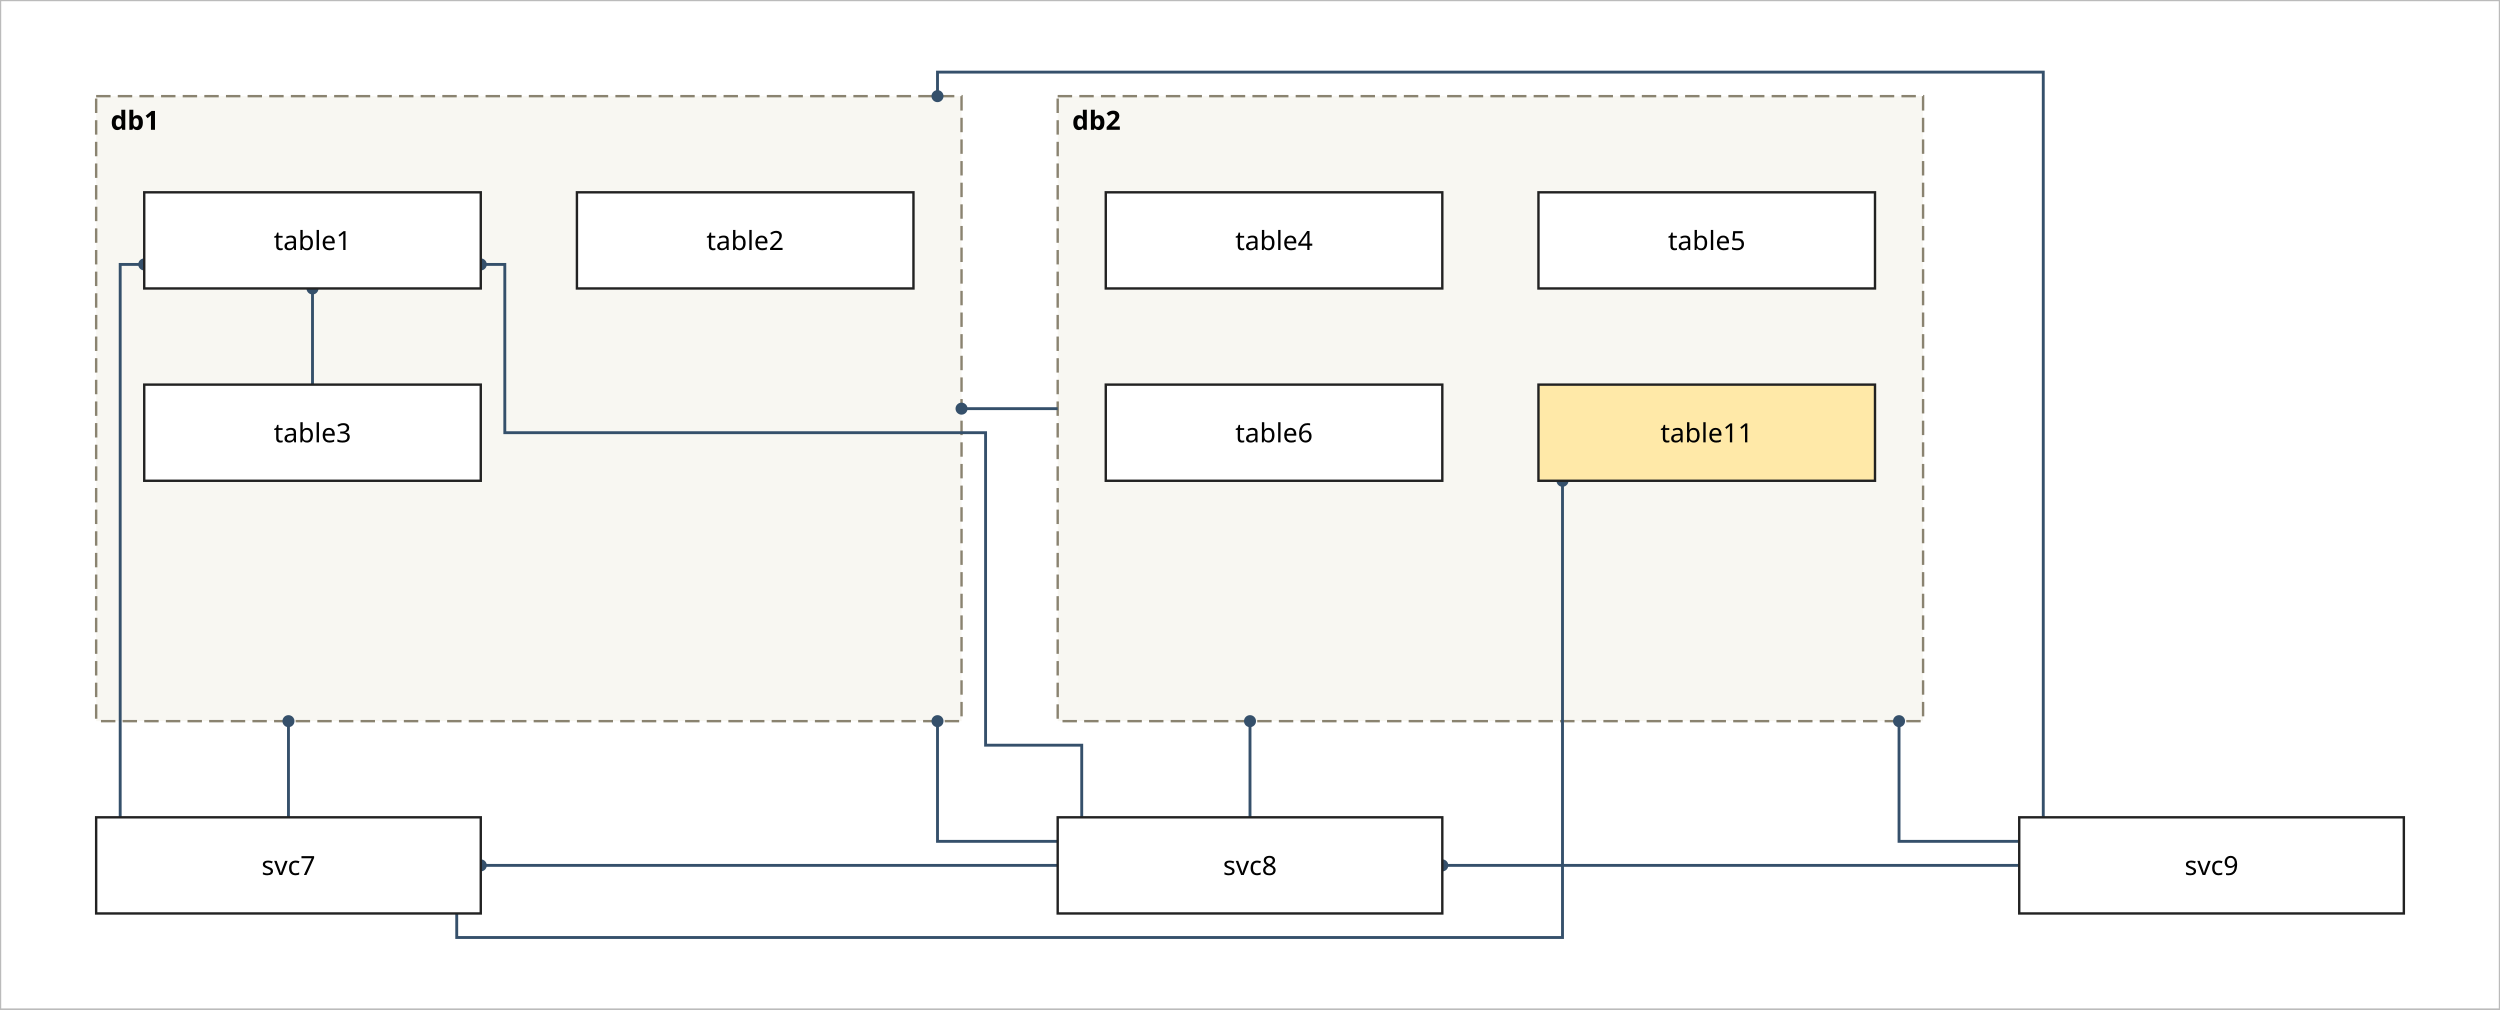
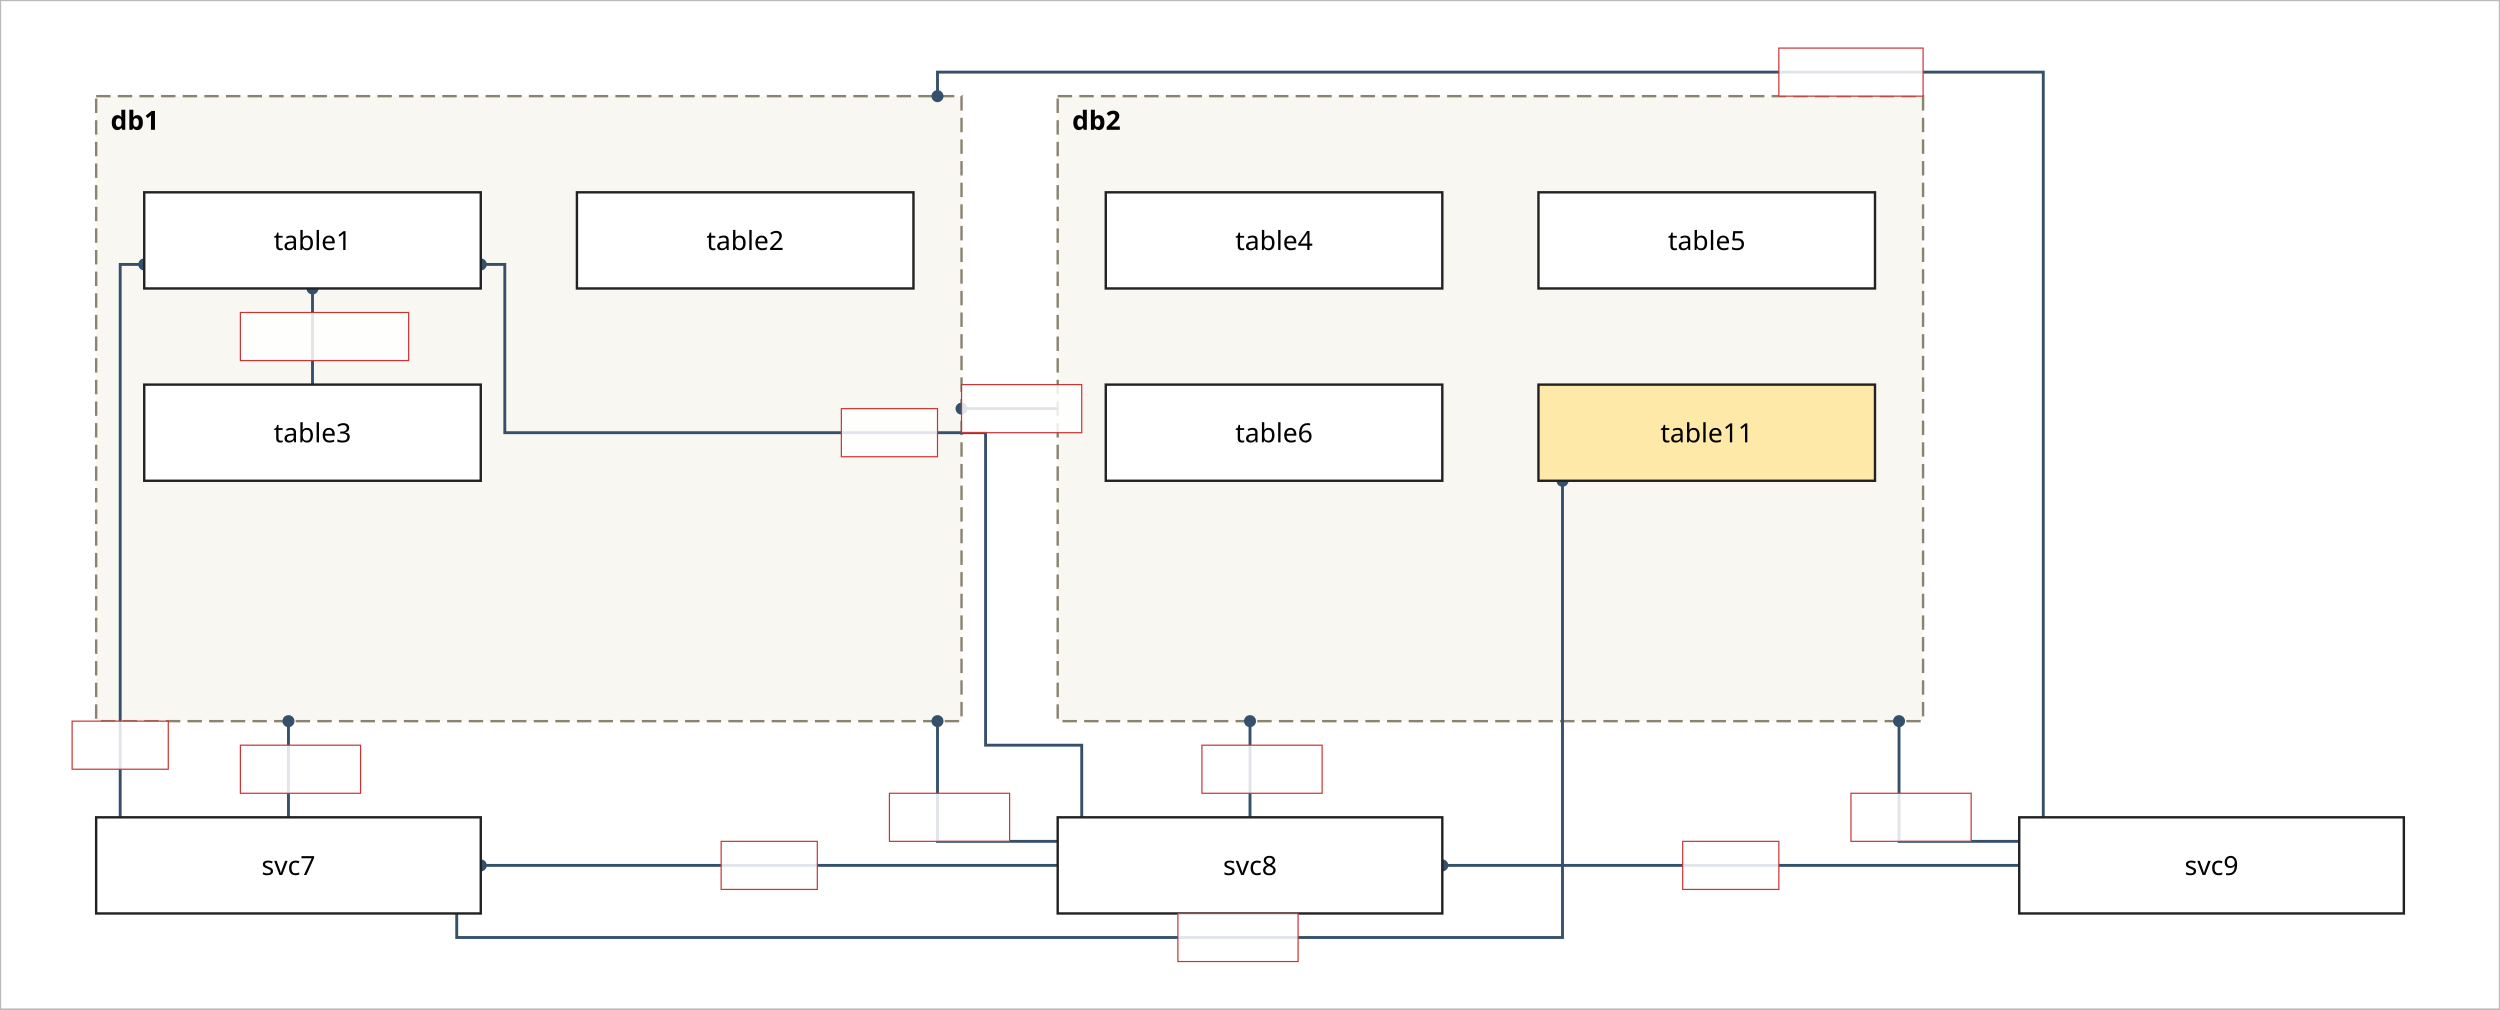
<svg xmlns="http://www.w3.org/2000/svg" width="1040" height="420" viewBox="0 0 1040 420" font-family="sans-serif" font-size="11">
  <rect width="100%" height="100%" fill="#fff" stroke="#bbb" />
  <rect x="40" y="40" width="360" height="260" fill="#f3f1ea" fill-opacity="0.6" stroke="#8a8370" stroke-dasharray="6 3" />
  <text x="46" y="54" font-weight="bold">db1</text>
  <rect x="440" y="40" width="360" height="260" fill="#f3f1ea" fill-opacity="0.6" stroke="#8a8370" stroke-dasharray="6 3" />
  <text x="446" y="54" font-weight="bold">db2</text>
  <polyline points="130,160 130,120" fill="none" stroke="#35506b" stroke-width="1.2" />
  <circle cx="130" cy="120" r="2.5" fill="#35506b" />
  <polyline points="440,170 400,170" fill="none" stroke="#35506b" stroke-width="1.2" />
  <circle cx="400" cy="170" r="2.5" fill="#35506b" />
  <polyline points="120,340 120,300" fill="none" stroke="#35506b" stroke-width="1.2" />
  <circle cx="120" cy="300" r="2.5" fill="#35506b" />
  <polyline points="50,340 50,110 60,110" fill="none" stroke="#35506b" stroke-width="1.2" />
  <circle cx="60" cy="110" r="2.5" fill="#35506b" />
  <polyline points="190,380 190,390 650,390 650,200" fill="none" stroke="#35506b" stroke-width="1.2" />
  <circle cx="650" cy="200" r="2.5" fill="#35506b" />
  <polyline points="440,350 390,350 390,300" fill="none" stroke="#35506b" stroke-width="1.2" />
  <circle cx="390" cy="300" r="2.5" fill="#35506b" />
  <polyline points="450,340 450,310 410,310 410,180 210,180 210,110 200,110" fill="none" stroke="#35506b" stroke-width="1.2" />
  <circle cx="200" cy="110" r="2.5" fill="#35506b" />
  <polyline points="520,340 520,300" fill="none" stroke="#35506b" stroke-width="1.2" />
  <circle cx="520" cy="300" r="2.5" fill="#35506b" />
  <polyline points="440,360 200,360" fill="none" stroke="#35506b" stroke-width="1.2" />
  <circle cx="200" cy="360" r="2.5" fill="#35506b" />
  <polyline points="850,340 850,30 390,30 390,40" fill="none" stroke="#35506b" stroke-width="1.2" />
  <circle cx="390" cy="40" r="2.5" fill="#35506b" />
  <polyline points="840,350 790,350 790,300" fill="none" stroke="#35506b" stroke-width="1.2" />
  <circle cx="790" cy="300" r="2.5" fill="#35506b" />
  <polyline points="840,360 600,360" fill="none" stroke="#35506b" stroke-width="1.2" />
  <circle cx="600" cy="360" r="2.5" fill="#35506b" />
  <rect x="60" y="80" width="140" height="40" fill="#fff" stroke="#222" />
  <text x="130" y="104" text-anchor="middle">table1</text>
  <rect x="240" y="80" width="140" height="40" fill="#fff" stroke="#222" />
  <text x="310" y="104" text-anchor="middle">table2</text>
  <rect x="60" y="160" width="140" height="40" fill="#fff" stroke="#222" />
  <text x="130" y="184" text-anchor="middle">table3</text>
  <rect x="640" y="160" width="140" height="40" fill="#ffe9a8" stroke="#222" />
  <text x="710" y="184" text-anchor="middle">table11</text>
  <rect x="460" y="80" width="140" height="40" fill="#fff" stroke="#222" />
  <text x="530" y="104" text-anchor="middle">table4</text>
  <rect x="640" y="80" width="140" height="40" fill="#fff" stroke="#222" />
  <text x="710" y="104" text-anchor="middle">table5</text>
  <rect x="460" y="160" width="140" height="40" fill="#fff" stroke="#222" />
  <text x="530" y="184" text-anchor="middle">table6</text>
  <rect x="40" y="340" width="160" height="40" fill="#fff" stroke="#222" />
  <text x="120" y="364" text-anchor="middle">svc7</text>
  <rect x="440" y="340" width="160" height="40" fill="#fff" stroke="#222" />
  <text x="520" y="364" text-anchor="middle">svc8</text>
  <rect x="840" y="340" width="160" height="40" fill="#fff" stroke="#222" />
  <text x="920" y="364" text-anchor="middle">svc9</text>
+   <rect x="100" y="130" width="70" height="20" fill="#fff" fill-opacity="0.85" stroke="#c33" stroke-width="0.5" />
+   <rect x="400" y="160" width="50" height="20" fill="#fff" fill-opacity="0.85" stroke="#c33" stroke-width="0.5" />
+   <rect x="100" y="310" width="50" height="20" fill="#fff" fill-opacity="0.85" stroke="#c33" stroke-width="0.5" />
+   <rect x="30" y="300" width="40" height="20" fill="#fff" fill-opacity="0.85" stroke="#c33" stroke-width="0.5" />
+   <rect x="490" y="380" width="50" height="20" fill="#fff" fill-opacity="0.85" stroke="#c33" stroke-width="0.5" />
+   <rect x="370" y="330" width="50" height="20" fill="#fff" fill-opacity="0.85" stroke="#c33" stroke-width="0.5" />
+   <rect x="350" y="170" width="40" height="20" fill="#fff" fill-opacity="0.85" stroke="#c33" stroke-width="0.5" />
+   <rect x="500" y="310" width="50" height="20" fill="#fff" fill-opacity="0.85" stroke="#c33" stroke-width="0.5" />
+   <rect x="300" y="350" width="40" height="20" fill="#fff" fill-opacity="0.85" stroke="#c33" stroke-width="0.5" />
+   <rect x="740" y="20" width="60" height="20" fill="#fff" fill-opacity="0.85" stroke="#c33" stroke-width="0.5" />
+   <rect x="770" y="330" width="50" height="20" fill="#fff" fill-opacity="0.85" stroke="#c33" stroke-width="0.5" />
+   <rect x="700" y="350" width="40" height="20" fill="#fff" fill-opacity="0.85" stroke="#c33" stroke-width="0.5" />
</svg>
